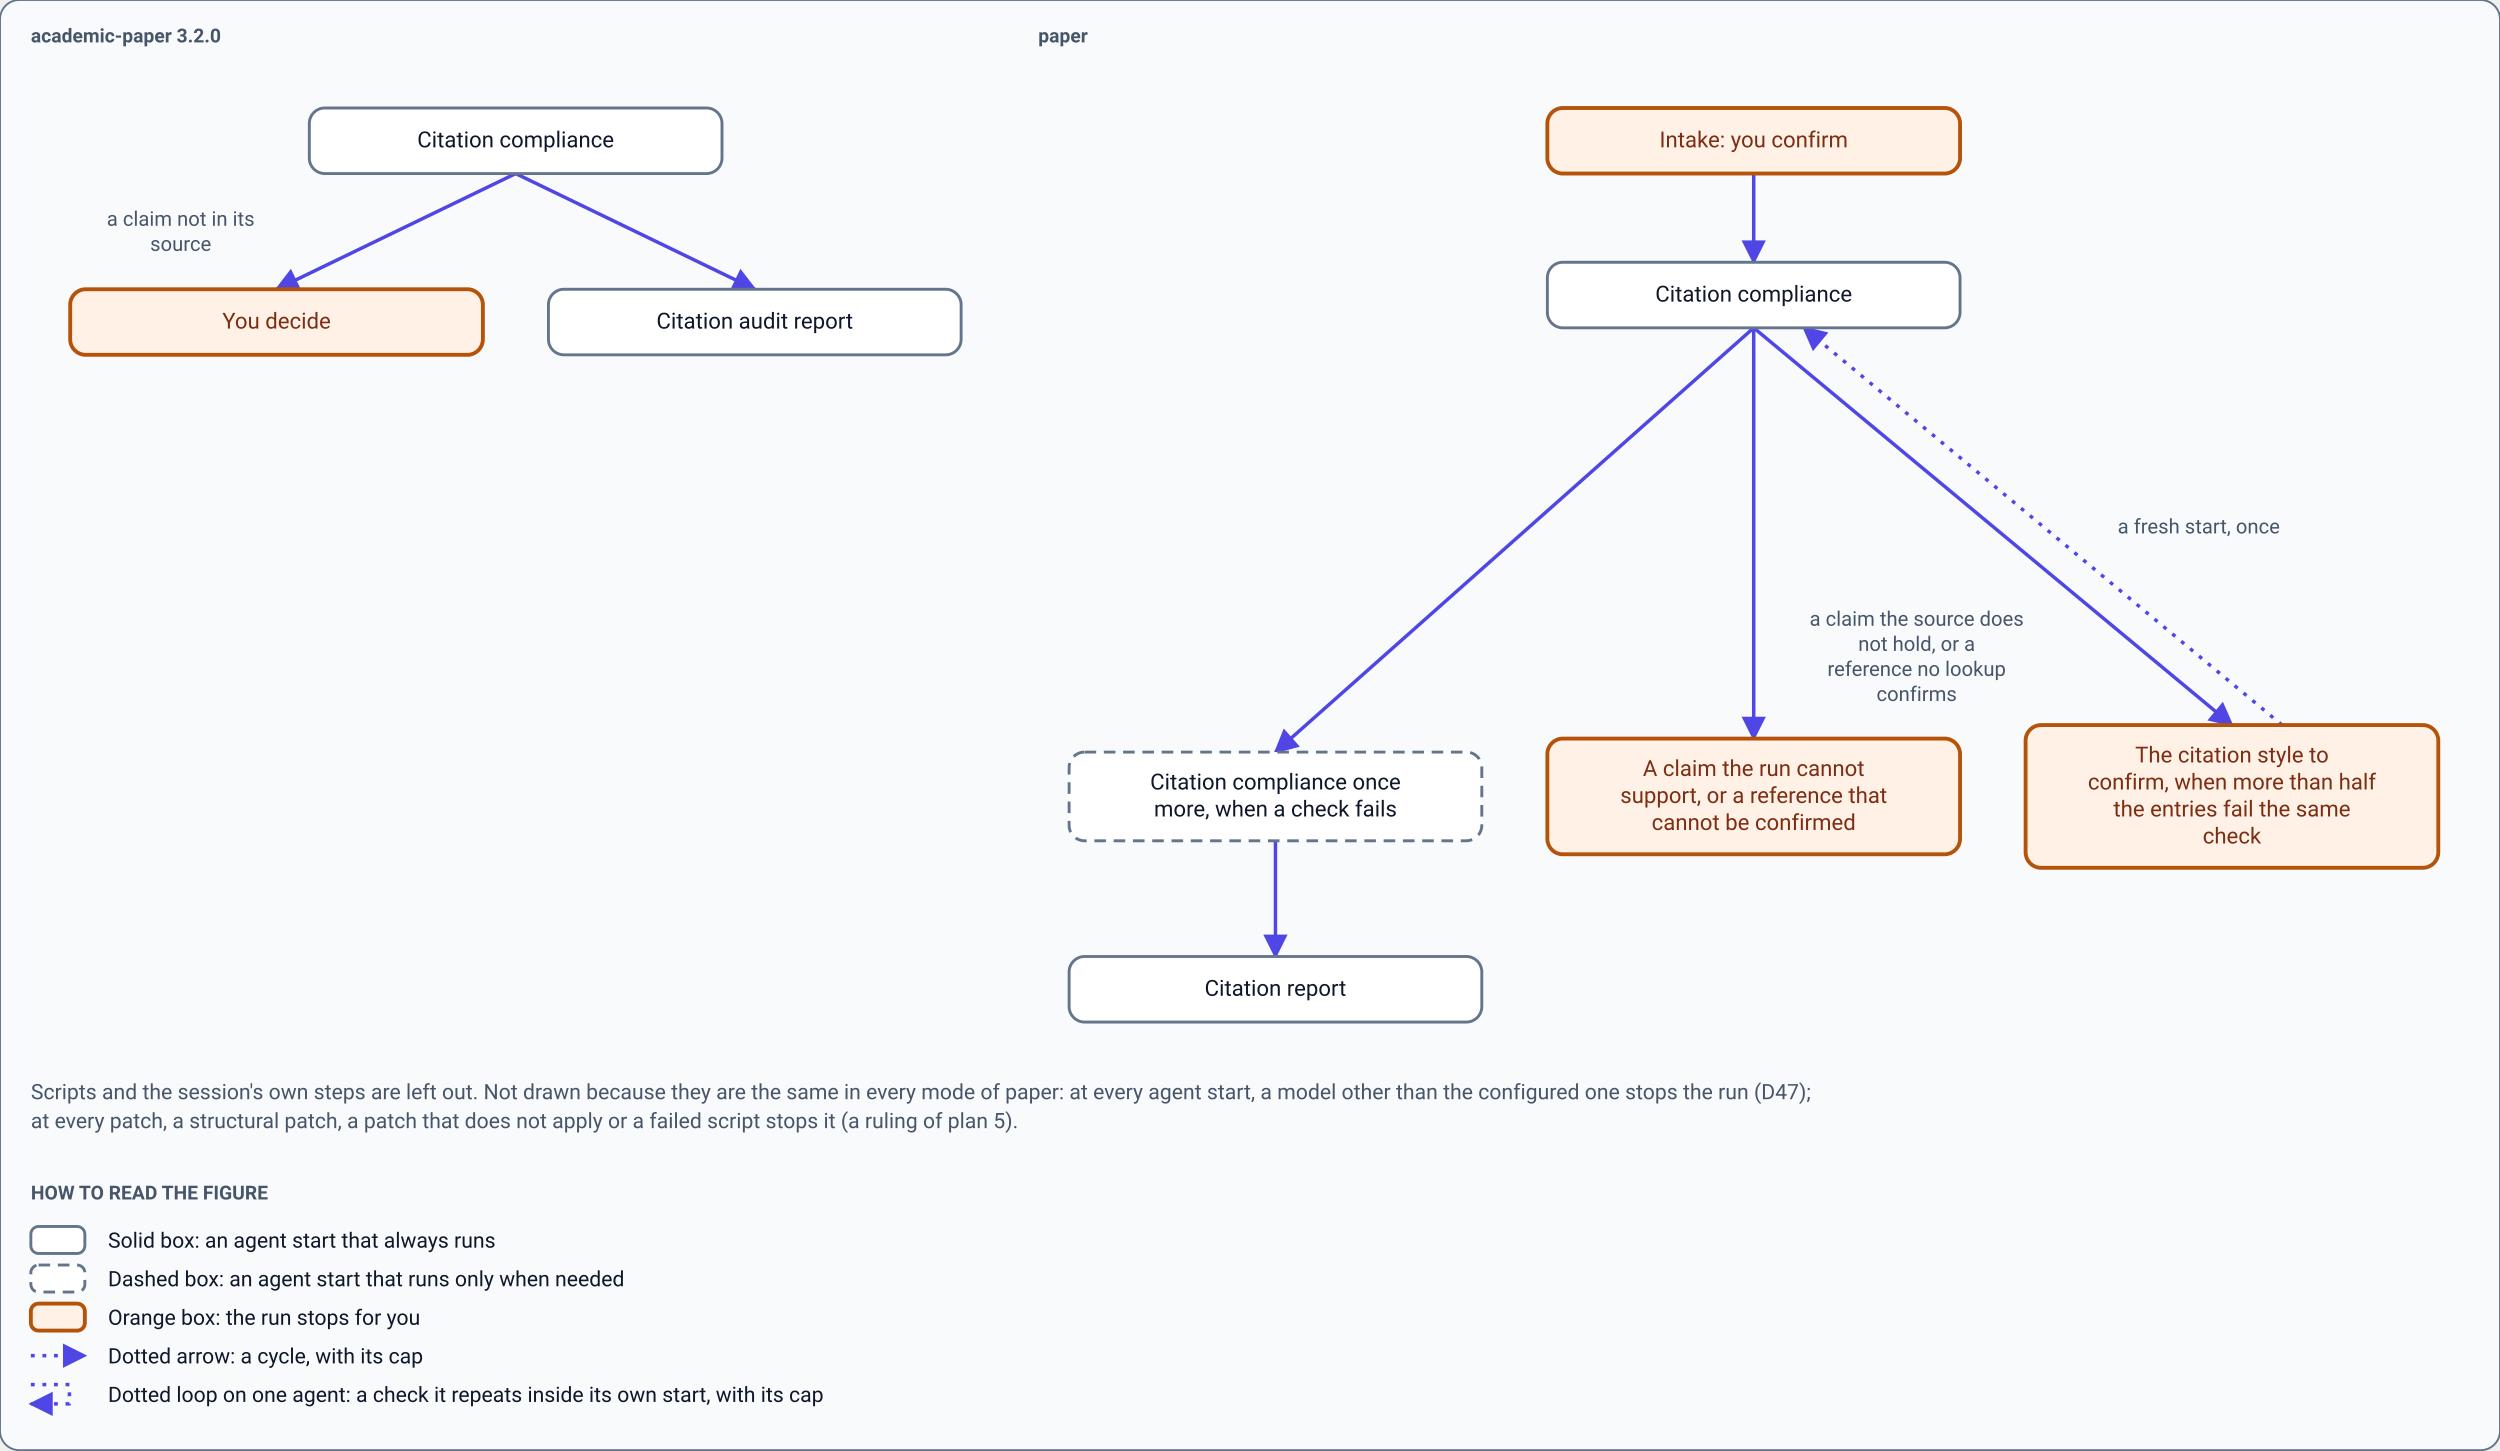
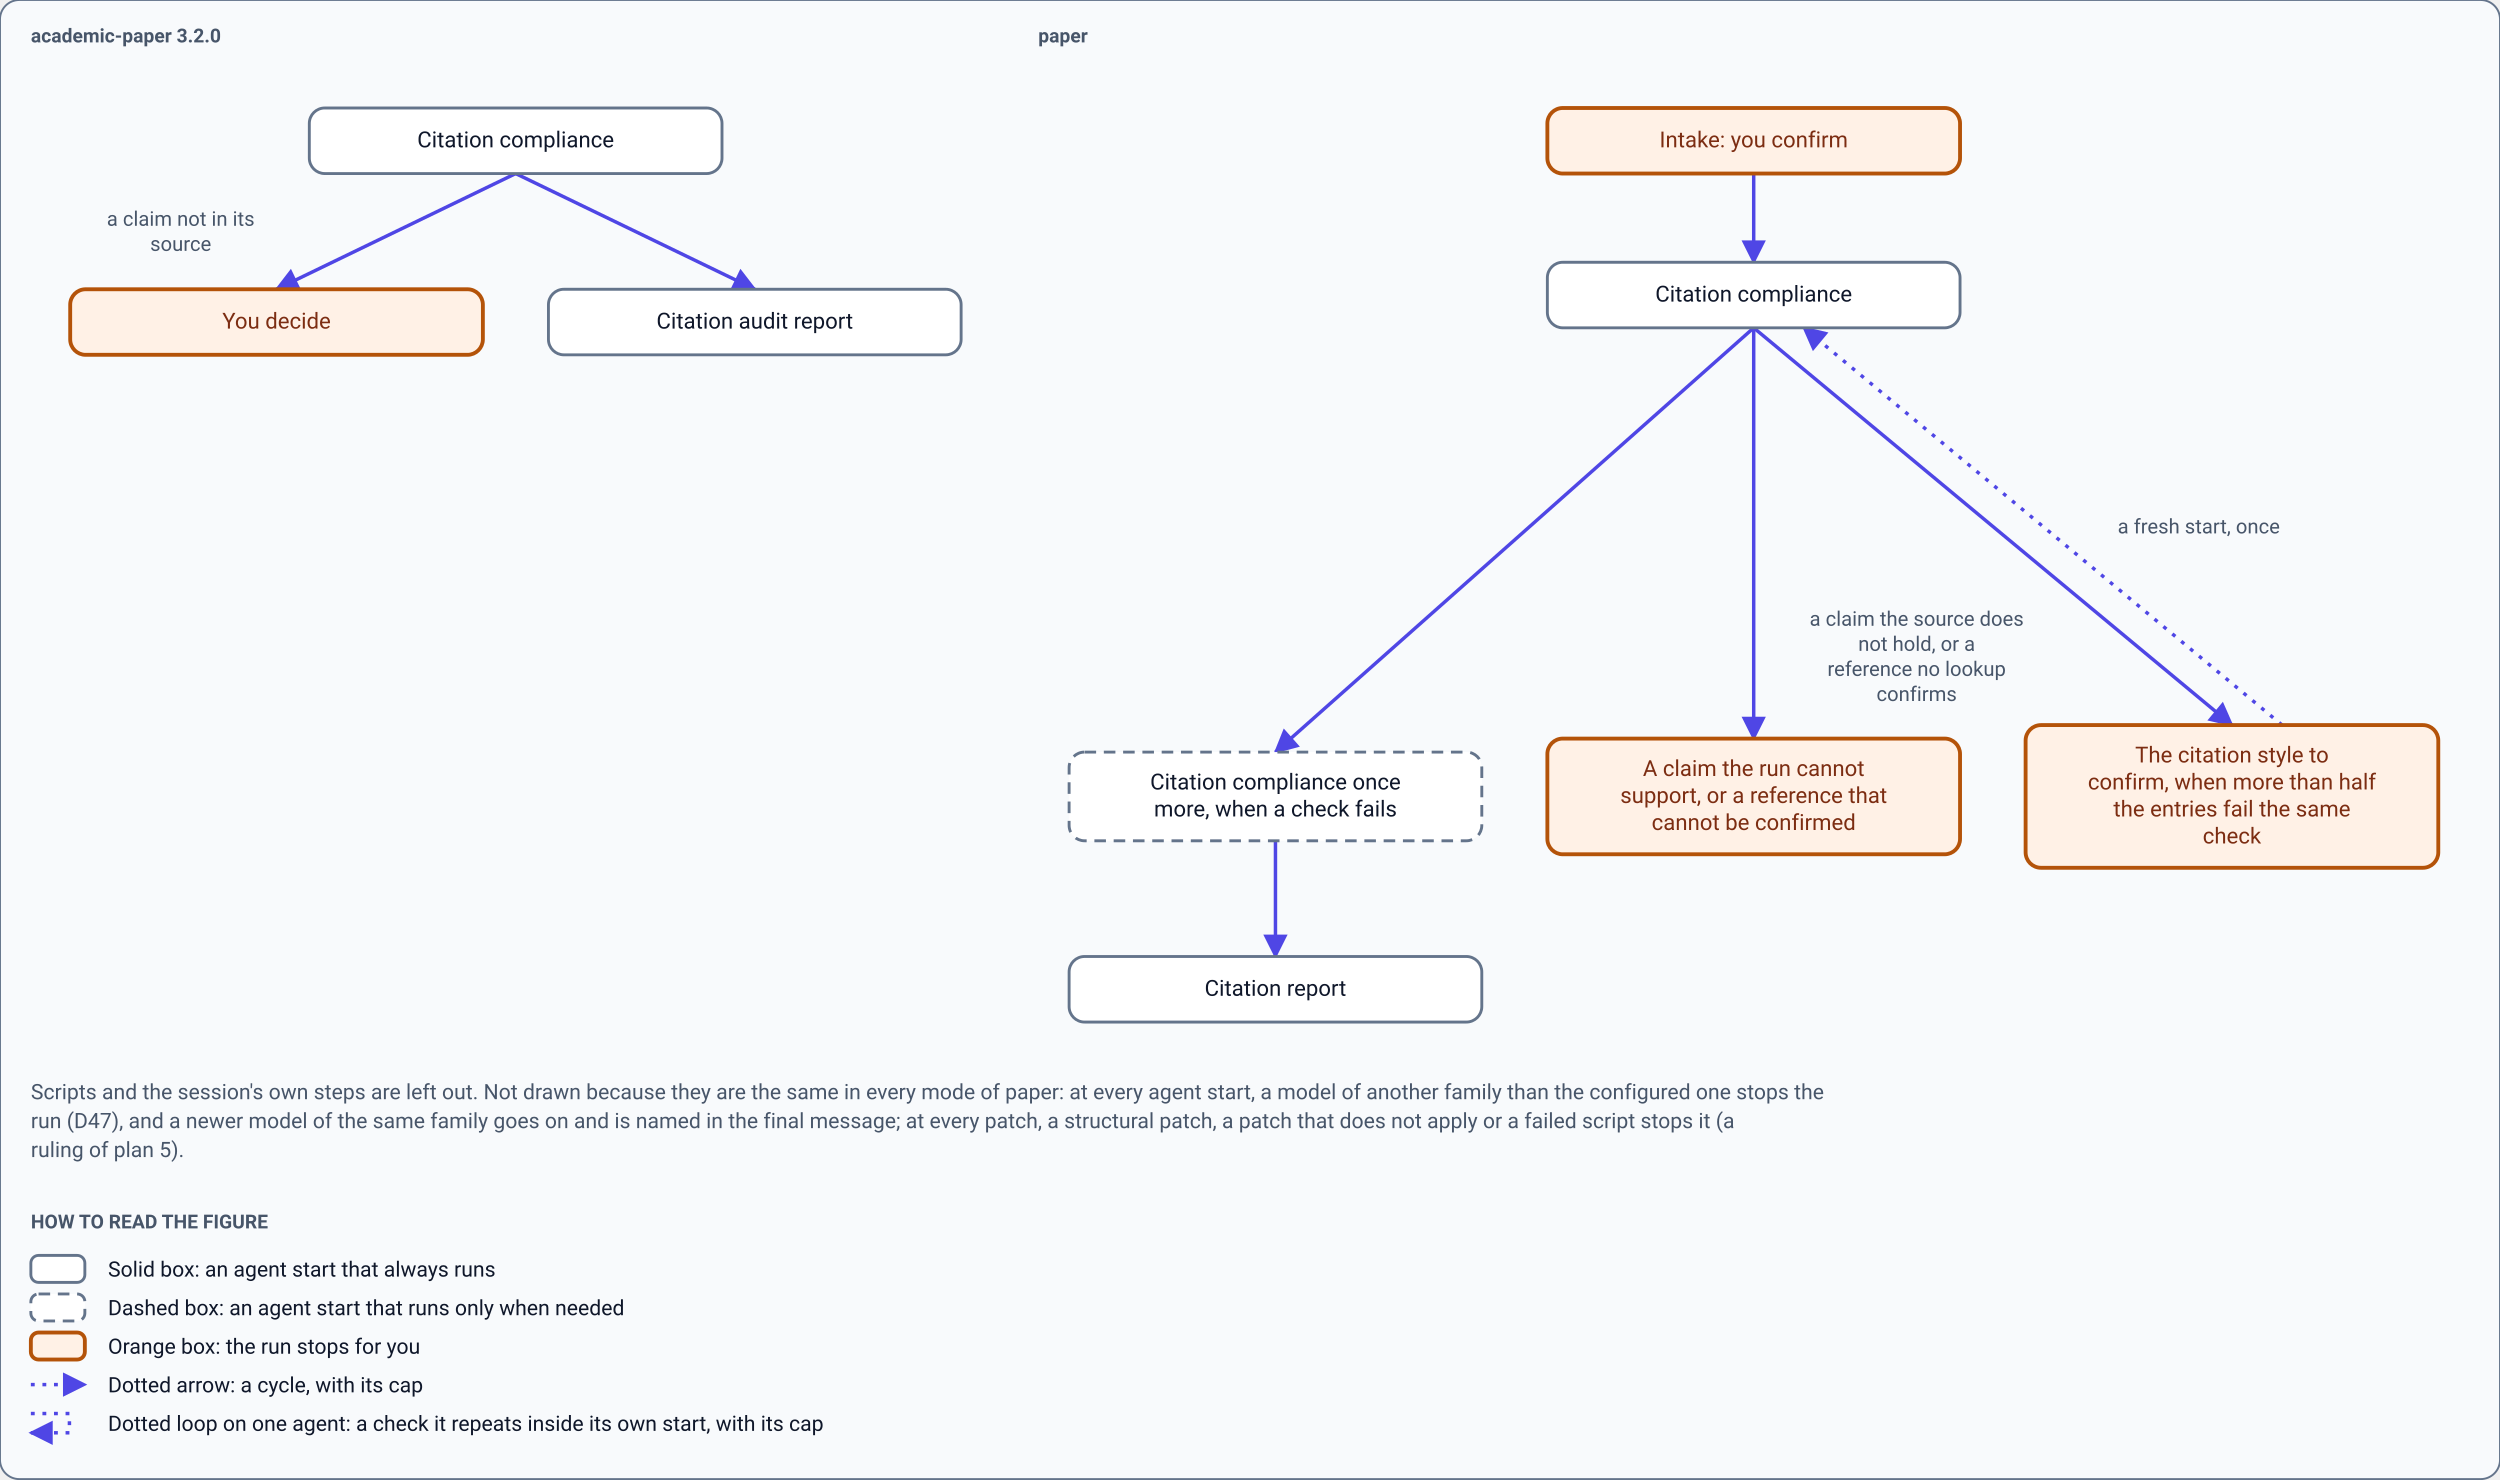
- <svg xmlns="http://www.w3.org/2000/svg" viewBox="0 0 1296.4 752" width="1296.4" height="752" role="img" aria-label="The citation-check mode, simple view. Boxes: academic-paper 3.2.0: Citation compliance (agent); You decide (stop); Citation audit report (agent) | paper: Intake: you confirm (stop); Citation compliance (agent); Citation compliance once more, when a check fails (agent, only when needed); A claim the run cannot support, or a reference that cannot be confirmed (stop); The citation style to confirm, when more than half the entries fail the same check (stop); Citation report (agent).">
+ <svg xmlns="http://www.w3.org/2000/svg" viewBox="0 0 1296.4 767" width="1296.4" height="767" role="img" aria-label="The citation-check mode, simple view. Boxes: academic-paper 3.2.0: Citation compliance (agent); You decide (stop); Citation audit report (agent) | paper: Intake: you confirm (stop); Citation compliance (agent); Citation compliance once more, when a check fails (agent, only when needed); A claim the run cannot support, or a reference that cannot be confirmed (stop); The citation style to confirm, when more than half the entries fail the same check (stop); Citation report (agent).">
  <defs>
    <marker id="arrow" viewBox="0 0 10 10" refX="9" refY="5" markerWidth="7" markerHeight="7" orient="auto">
      <path d="M0,0 L10,5 L0,10 z" fill="#4f46e5" />
    </marker>
  </defs>
-   <rect x="0" y="0" width="1296.4" height="752" rx="10" fill="#f8fafc" stroke="#64748b" />
+   <rect x="0" y="0" width="1296.4" height="767" rx="10" fill="#f8fafc" stroke="#64748b" />
  <text x="16" y="22" font-family="ui-sans-serif, -apple-system, 'Segoe UI', Roboto, Helvetica, Arial, sans-serif" font-size="10" fill="#475569" font-weight="700" text-anchor="start">academic-paper 3.2.0</text>
  <path d="M267.4,90 L143.4,150" fill="none" stroke="#4f46e5" stroke-width="1.8" marker-end="url(#arrow)" stroke-linejoin="round" />
  <path d="M267.4,90 L391.4,150" fill="none" stroke="#4f46e5" stroke-width="1.8" marker-end="url(#arrow)" stroke-linejoin="round" />
  <rect x="160.4" y="56" width="214" height="34" rx="8" fill="#ffffff" stroke="#64748b" stroke-width="1.5" />
  <text x="267.4" y="76.4" font-family="ui-sans-serif, -apple-system, 'Segoe UI', Roboto, Helvetica, Arial, sans-serif" font-size="11.5" fill="#0f172a" font-weight="400" text-anchor="middle">Citation compliance</text>
  <rect x="36.4" y="150" width="214" height="34" rx="8" fill="#fff1e6" stroke="#b45309" stroke-width="2" />
  <text x="143.4" y="170.4" font-family="ui-sans-serif, -apple-system, 'Segoe UI', Roboto, Helvetica, Arial, sans-serif" font-size="11.5" fill="#7c2d12" font-weight="400" text-anchor="middle">You decide</text>
  <rect x="284.4" y="150" width="214" height="34" rx="8" fill="#ffffff" stroke="#64748b" stroke-width="1.5" />
  <text x="391.4" y="170.4" font-family="ui-sans-serif, -apple-system, 'Segoe UI', Roboto, Helvetica, Arial, sans-serif" font-size="11.5" fill="#0f172a" font-weight="400" text-anchor="middle">Citation audit report</text>
  <text x="93.7" y="117.1" font-family="ui-sans-serif, -apple-system, 'Segoe UI', Roboto, Helvetica, Arial, sans-serif" font-size="10.5" fill="#475569" font-weight="400" text-anchor="middle" stroke="#f8fafc" stroke-width="4" stroke-linejoin="round" paint-order="stroke">a claim not in its</text>
  <text x="93.7" y="130.1" font-family="ui-sans-serif, -apple-system, 'Segoe UI', Roboto, Helvetica, Arial, sans-serif" font-size="10.5" fill="#475569" font-weight="400" text-anchor="middle" stroke="#f8fafc" stroke-width="4" stroke-linejoin="round" paint-order="stroke">source</text>
  <text x="538.4" y="22" font-family="ui-sans-serif, -apple-system, 'Segoe UI', Roboto, Helvetica, Arial, sans-serif" font-size="10" fill="#475569" font-weight="700" text-anchor="start">paper</text>
  <path d="M909.4,90 L909.4,136" fill="none" stroke="#4f46e5" stroke-width="1.8" marker-end="url(#arrow)" stroke-linejoin="round" />
  <path d="M909.4,170 L1157.4,376" fill="none" stroke="#4f46e5" stroke-width="1.8" marker-end="url(#arrow)" stroke-linejoin="round" />
  <path d="M909.4,170 L909.4,383" fill="none" stroke="#4f46e5" stroke-width="1.8" marker-end="url(#arrow)" stroke-linejoin="round" />
  <path d="M909.4,170 L661.4,390" fill="none" stroke="#4f46e5" stroke-width="1.8" marker-end="url(#arrow)" stroke-linejoin="round" />
  <path d="M661.4,436 L661.4,496" fill="none" stroke="#4f46e5" stroke-width="1.8" marker-end="url(#arrow)" stroke-linejoin="round" />
  <path d="M1183.4,376 L935.4,170" fill="none" stroke="#4f46e5" stroke-width="1.8" stroke-dasharray="2 4" marker-end="url(#arrow)" stroke-linejoin="round" />
  <rect x="802.4" y="56" width="214" height="34" rx="8" fill="#fff1e6" stroke="#b45309" stroke-width="2" />
  <text x="909.4" y="76.4" font-family="ui-sans-serif, -apple-system, 'Segoe UI', Roboto, Helvetica, Arial, sans-serif" font-size="11.5" fill="#7c2d12" font-weight="400" text-anchor="middle">Intake: you confirm</text>
  <rect x="802.4" y="136" width="214" height="34" rx="8" fill="#ffffff" stroke="#64748b" stroke-width="1.5" />
  <text x="909.4" y="156.4" font-family="ui-sans-serif, -apple-system, 'Segoe UI', Roboto, Helvetica, Arial, sans-serif" font-size="11.5" fill="#0f172a" font-weight="400" text-anchor="middle">Citation compliance</text>
  <rect x="554.4" y="390" width="214" height="46" rx="8" fill="#ffffff" stroke="#64748b" stroke-width="1.5" stroke-dasharray="6 4" />
  <text x="661.4" y="409.4" font-family="ui-sans-serif, -apple-system, 'Segoe UI', Roboto, Helvetica, Arial, sans-serif" font-size="11.5" fill="#0f172a" font-weight="400" text-anchor="middle">Citation compliance once</text>
  <text x="661.4" y="423.4" font-family="ui-sans-serif, -apple-system, 'Segoe UI', Roboto, Helvetica, Arial, sans-serif" font-size="11.5" fill="#0f172a" font-weight="400" text-anchor="middle">more, when a check fails</text>
  <rect x="802.4" y="383" width="214" height="60" rx="8" fill="#fff1e6" stroke="#b45309" stroke-width="2" />
  <text x="909.4" y="402.4" font-family="ui-sans-serif, -apple-system, 'Segoe UI', Roboto, Helvetica, Arial, sans-serif" font-size="11.5" fill="#7c2d12" font-weight="400" text-anchor="middle">A claim the run cannot</text>
  <text x="909.4" y="416.4" font-family="ui-sans-serif, -apple-system, 'Segoe UI', Roboto, Helvetica, Arial, sans-serif" font-size="11.5" fill="#7c2d12" font-weight="400" text-anchor="middle">support, or a reference that</text>
  <text x="909.4" y="430.4" font-family="ui-sans-serif, -apple-system, 'Segoe UI', Roboto, Helvetica, Arial, sans-serif" font-size="11.5" fill="#7c2d12" font-weight="400" text-anchor="middle">cannot be confirmed</text>
  <rect x="1050.4" y="376" width="214" height="74" rx="8" fill="#fff1e6" stroke="#b45309" stroke-width="2" />
  <text x="1157.4" y="395.4" font-family="ui-sans-serif, -apple-system, 'Segoe UI', Roboto, Helvetica, Arial, sans-serif" font-size="11.5" fill="#7c2d12" font-weight="400" text-anchor="middle">The citation style to</text>
  <text x="1157.4" y="409.4" font-family="ui-sans-serif, -apple-system, 'Segoe UI', Roboto, Helvetica, Arial, sans-serif" font-size="11.5" fill="#7c2d12" font-weight="400" text-anchor="middle">confirm, when more than half</text>
  <text x="1157.4" y="423.4" font-family="ui-sans-serif, -apple-system, 'Segoe UI', Roboto, Helvetica, Arial, sans-serif" font-size="11.5" fill="#7c2d12" font-weight="400" text-anchor="middle">the entries fail the same</text>
  <text x="1157.4" y="437.4" font-family="ui-sans-serif, -apple-system, 'Segoe UI', Roboto, Helvetica, Arial, sans-serif" font-size="11.5" fill="#7c2d12" font-weight="400" text-anchor="middle">check</text>
  <rect x="554.4" y="496" width="214" height="34" rx="8" fill="#ffffff" stroke="#64748b" stroke-width="1.5" />
  <text x="661.4" y="516.4" font-family="ui-sans-serif, -apple-system, 'Segoe UI', Roboto, Helvetica, Arial, sans-serif" font-size="11.5" fill="#0f172a" font-weight="400" text-anchor="middle">Citation report</text>
  <text x="993.9" y="324.5" font-family="ui-sans-serif, -apple-system, 'Segoe UI', Roboto, Helvetica, Arial, sans-serif" font-size="10.5" fill="#475569" font-weight="400" text-anchor="middle" stroke="#f8fafc" stroke-width="4" stroke-linejoin="round" paint-order="stroke">a claim the source does</text>
  <text x="993.9" y="337.5" font-family="ui-sans-serif, -apple-system, 'Segoe UI', Roboto, Helvetica, Arial, sans-serif" font-size="10.5" fill="#475569" font-weight="400" text-anchor="middle" stroke="#f8fafc" stroke-width="4" stroke-linejoin="round" paint-order="stroke">not hold, or a</text>
  <text x="993.9" y="350.5" font-family="ui-sans-serif, -apple-system, 'Segoe UI', Roboto, Helvetica, Arial, sans-serif" font-size="10.5" fill="#475569" font-weight="400" text-anchor="middle" stroke="#f8fafc" stroke-width="4" stroke-linejoin="round" paint-order="stroke">reference no lookup</text>
  <text x="993.9" y="363.5" font-family="ui-sans-serif, -apple-system, 'Segoe UI', Roboto, Helvetica, Arial, sans-serif" font-size="10.5" fill="#475569" font-weight="400" text-anchor="middle" stroke="#f8fafc" stroke-width="4" stroke-linejoin="round" paint-order="stroke">confirms</text>
  <text x="1140.2" y="276.6" font-family="ui-sans-serif, -apple-system, 'Segoe UI', Roboto, Helvetica, Arial, sans-serif" font-size="10.5" fill="#475569" font-weight="400" text-anchor="middle" stroke="#f8fafc" stroke-width="4" stroke-linejoin="round" paint-order="stroke">a fresh start, once</text>
-   <text x="16" y="570" font-family="ui-sans-serif, -apple-system, 'Segoe UI', Roboto, Helvetica, Arial, sans-serif" font-size="11" fill="#475569" font-weight="400" text-anchor="start">Scripts and the session's own steps are left out. Not drawn because they are the same in every mode of paper: at every agent start, a model other than the configured one stops the run (D47);</text>
-   <text x="16" y="585" font-family="ui-sans-serif, -apple-system, 'Segoe UI', Roboto, Helvetica, Arial, sans-serif" font-size="11" fill="#475569" font-weight="400" text-anchor="start">at every patch, a structural patch, a patch that does not apply or a failed script stops it (a ruling of plan 5).</text>
-   <text x="16" y="622" font-family="ui-sans-serif, -apple-system, 'Segoe UI', Roboto, Helvetica, Arial, sans-serif" font-size="10" fill="#475569" font-weight="700" text-anchor="start">HOW TO READ THE FIGURE</text>
-   <rect x="16" y="636" width="28" height="14" rx="4" fill="#ffffff" stroke="#64748b" stroke-width="1.5" />
-   <text x="56" y="647" font-family="ui-sans-serif, -apple-system, 'Segoe UI', Roboto, Helvetica, Arial, sans-serif" font-size="11" fill="#0f172a" font-weight="400" text-anchor="start">Solid box: an agent start that always runs</text>
-   <rect x="16" y="656" width="28" height="14" rx="4" fill="#ffffff" stroke="#64748b" stroke-width="1.5" stroke-dasharray="6 4" />
-   <text x="56" y="667" font-family="ui-sans-serif, -apple-system, 'Segoe UI', Roboto, Helvetica, Arial, sans-serif" font-size="11" fill="#0f172a" font-weight="400" text-anchor="start">Dashed box: an agent start that runs only when needed</text>
-   <rect x="16" y="676" width="28" height="14" rx="4" fill="#fff1e6" stroke="#b45309" stroke-width="2" />
-   <text x="56" y="687" font-family="ui-sans-serif, -apple-system, 'Segoe UI', Roboto, Helvetica, Arial, sans-serif" font-size="11" fill="#0f172a" font-weight="400" text-anchor="start">Orange box: the run stops for you</text>
-   <path d="M16,703 L44,703" fill="none" stroke="#4f46e5" stroke-width="1.8" stroke-dasharray="2 4" marker-end="url(#arrow)" stroke-linejoin="round" />
-   <text x="56" y="707" font-family="ui-sans-serif, -apple-system, 'Segoe UI', Roboto, Helvetica, Arial, sans-serif" font-size="11" fill="#0f172a" font-weight="400" text-anchor="start">Dotted arrow: a cycle, with its cap</text>
-   <path d="M16,718 L36,718 L36,728 L16,728" fill="none" stroke="#4f46e5" stroke-width="1.8" stroke-dasharray="2 4" marker-end="url(#arrow)" stroke-linejoin="round" />
-   <text x="56" y="727" font-family="ui-sans-serif, -apple-system, 'Segoe UI', Roboto, Helvetica, Arial, sans-serif" font-size="11" fill="#0f172a" font-weight="400" text-anchor="start">Dotted loop on one agent: a check it repeats inside its own start, with its cap</text>
+   <text x="16" y="570" font-family="ui-sans-serif, -apple-system, 'Segoe UI', Roboto, Helvetica, Arial, sans-serif" font-size="11" fill="#475569" font-weight="400" text-anchor="start">Scripts and the session's own steps are left out. Not drawn because they are the same in every mode of paper: at every agent start, a model of another family than the configured one stops the</text>
+   <text x="16" y="585" font-family="ui-sans-serif, -apple-system, 'Segoe UI', Roboto, Helvetica, Arial, sans-serif" font-size="11" fill="#475569" font-weight="400" text-anchor="start">run (D47), and a newer model of the same family goes on and is named in the final message; at every patch, a structural patch, a patch that does not apply or a failed script stops it (a</text>
+   <text x="16" y="600" font-family="ui-sans-serif, -apple-system, 'Segoe UI', Roboto, Helvetica, Arial, sans-serif" font-size="11" fill="#475569" font-weight="400" text-anchor="start">ruling of plan 5).</text>
+   <text x="16" y="637" font-family="ui-sans-serif, -apple-system, 'Segoe UI', Roboto, Helvetica, Arial, sans-serif" font-size="10" fill="#475569" font-weight="700" text-anchor="start">HOW TO READ THE FIGURE</text>
+   <rect x="16" y="651" width="28" height="14" rx="4" fill="#ffffff" stroke="#64748b" stroke-width="1.5" />
+   <text x="56" y="662" font-family="ui-sans-serif, -apple-system, 'Segoe UI', Roboto, Helvetica, Arial, sans-serif" font-size="11" fill="#0f172a" font-weight="400" text-anchor="start">Solid box: an agent start that always runs</text>
+   <rect x="16" y="671" width="28" height="14" rx="4" fill="#ffffff" stroke="#64748b" stroke-width="1.5" stroke-dasharray="6 4" />
+   <text x="56" y="682" font-family="ui-sans-serif, -apple-system, 'Segoe UI', Roboto, Helvetica, Arial, sans-serif" font-size="11" fill="#0f172a" font-weight="400" text-anchor="start">Dashed box: an agent start that runs only when needed</text>
+   <rect x="16" y="691" width="28" height="14" rx="4" fill="#fff1e6" stroke="#b45309" stroke-width="2" />
+   <text x="56" y="702" font-family="ui-sans-serif, -apple-system, 'Segoe UI', Roboto, Helvetica, Arial, sans-serif" font-size="11" fill="#0f172a" font-weight="400" text-anchor="start">Orange box: the run stops for you</text>
+   <path d="M16,718 L44,718" fill="none" stroke="#4f46e5" stroke-width="1.8" stroke-dasharray="2 4" marker-end="url(#arrow)" stroke-linejoin="round" />
+   <text x="56" y="722" font-family="ui-sans-serif, -apple-system, 'Segoe UI', Roboto, Helvetica, Arial, sans-serif" font-size="11" fill="#0f172a" font-weight="400" text-anchor="start">Dotted arrow: a cycle, with its cap</text>
+   <path d="M16,733 L36,733 L36,743 L16,743" fill="none" stroke="#4f46e5" stroke-width="1.8" stroke-dasharray="2 4" marker-end="url(#arrow)" stroke-linejoin="round" />
+   <text x="56" y="742" font-family="ui-sans-serif, -apple-system, 'Segoe UI', Roboto, Helvetica, Arial, sans-serif" font-size="11" fill="#0f172a" font-weight="400" text-anchor="start">Dotted loop on one agent: a check it repeats inside its own start, with its cap</text>
</svg>
